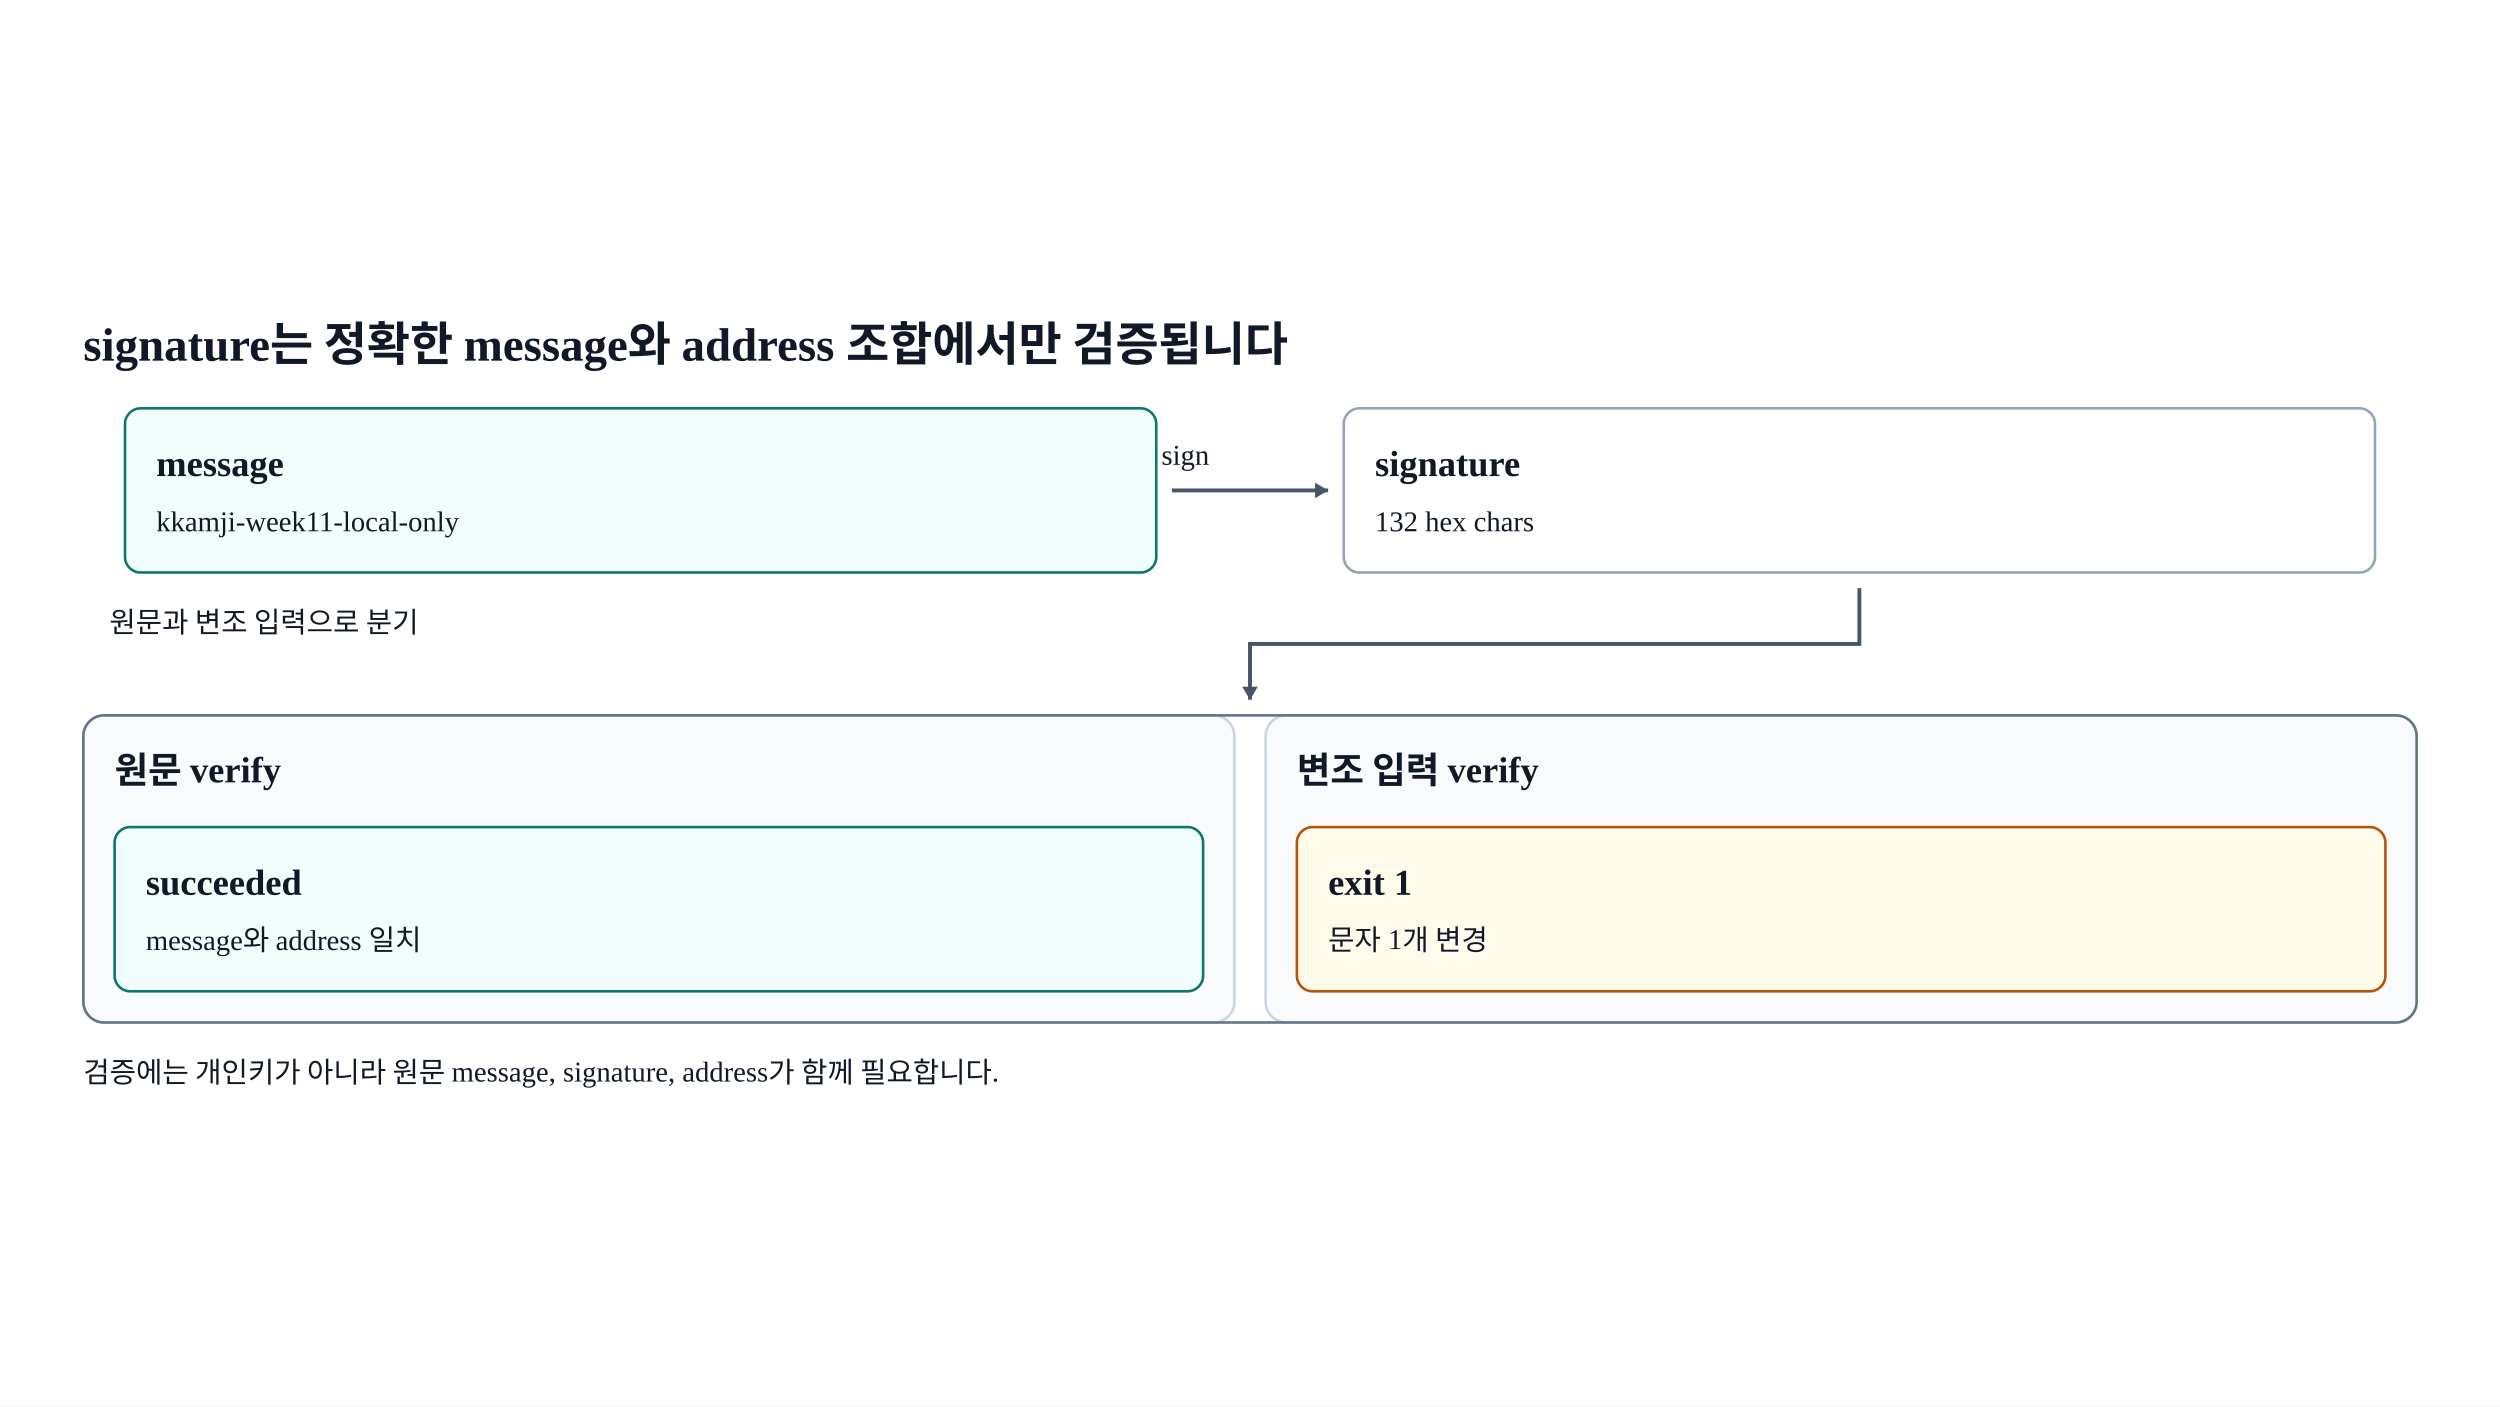
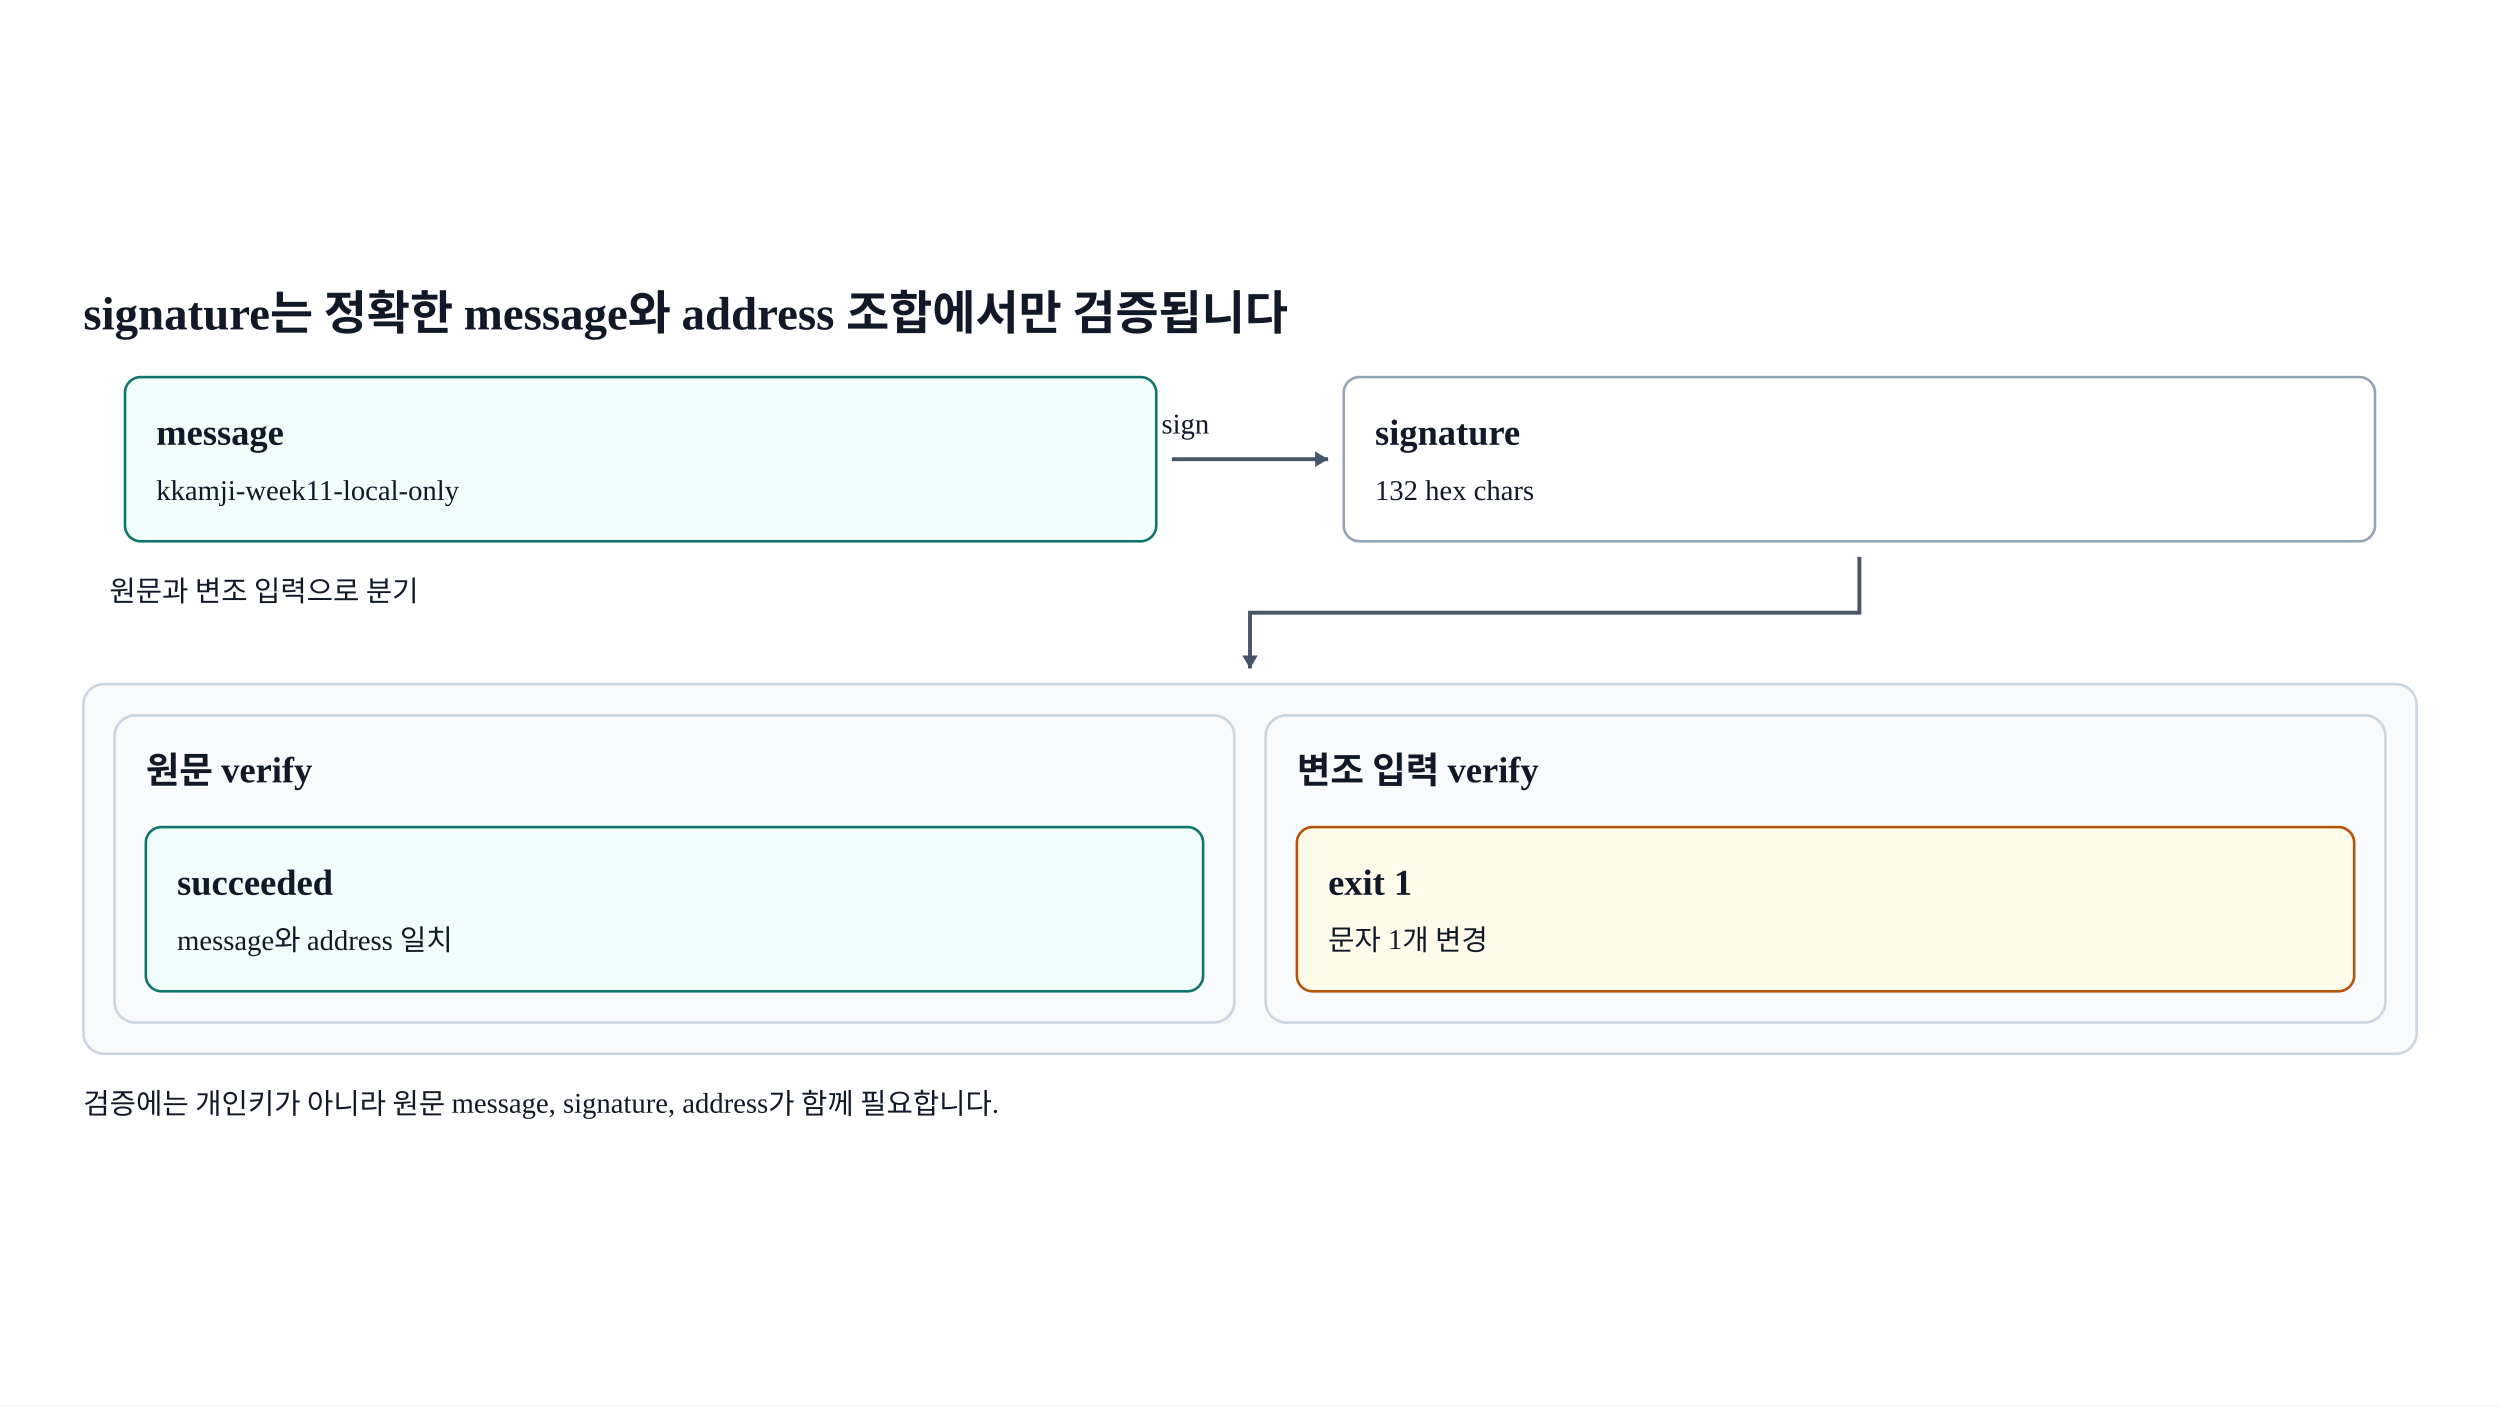
<svg xmlns="http://www.w3.org/2000/svg" class="sd-fhd-artwork" width="1920" height="1080" viewBox="0 0 1920 1080" aria-hidden="true" data-source-sha256="362a57e4f30a72e01c91454f5c7984a20fb01ddb681d7f931f754c15c1e64ab8">
  <rect x="0" y="0" width="1920" height="1080" fill="#fff" />
-   <rect data-source="root.0.2.0" x="64.000" y="549.400" width="884.000" height="235.900" rx="16" fill="#f8fafc" stroke="#cbd5e1" stroke-width="2" />
-   <rect data-source="root.0.2.1" x="972.000" y="549.400" width="884.000" height="235.900" rx="16" fill="#f8fafc" stroke="#cbd5e1" stroke-width="2" />
-   <rect data-source="root.0.2" x="64.000" y="549.400" width="1792.000" height="235.900" rx="16" fill="none" stroke="#64748b" stroke-width="2" />
-   <rect data-node="root.0.1.0" x="96.000" y="313.600" width="792.000" height="126.100" rx="12" fill="#f0fdfa" stroke="#0f766e" stroke-width="2" />
-   <rect data-node="root.0.1.2" x="1032.000" y="313.600" width="792.000" height="126.100" rx="12" fill="#fff" stroke="#94a3b8" stroke-width="2" />
-   <rect data-node="root.0.2.0.1.0" x="88.000" y="635.200" width="836.000" height="126.100" rx="12" fill="#f0fdfa" stroke="#0f766e" stroke-width="2" />
-   <rect data-node="root.0.2.1.1.0" x="996.000" y="635.200" width="836.000" height="126.100" rx="12" fill="#fffbeb" stroke="#b45309" stroke-width="2" />
-   <path data-edge="root.0.1.1" data-from="root.0.1.0" data-to="root.0.1.2" d="M 900.000 376.650 L 1020.000 376.650" fill="none" stroke="#475569" stroke-width="3" />
-   <polygon data-arrowhead="root.0.1.1" points="1020.000,376.650 1010.000,382.650 1010.000,370.650" fill="#475569" />
-   <path data-edge="root.0.1.3" data-from="root.0.1.2" data-to="root.0.2" d="M 1428.000 451.700 L 1428.000 494.550 L 960.000 494.550 L 960.000 537.400" fill="none" stroke="#475569" stroke-width="3" />
-   <polygon data-arrowhead="root.0.1.3" points="960.000,537.400 954.000,527.400 966.000,527.400" fill="#475569" />
-   <text data-source="root.0.0" x="64.000" y="277.000" font-size="36" font-weight="700" fill="#111827">signature는 정확한 message와 address 조합에서만 검증됩니다</text>
-   <text data-source="root.0.1.0" x="120.000" y="365.600" font-size="28" font-weight="700" fill="#111827">message</text>
-   <text data-source="root.0.1.0" x="120.000" y="408.000" font-size="22" font-weight="400" fill="#111827">kkamji-week11-local-only</text>
-   <text data-source="root.0.1.2" x="1056.000" y="365.600" font-size="28" font-weight="700" fill="#111827">signature</text>
-   <text data-source="root.0.1.2" x="1056.000" y="408.000" font-size="22" font-weight="400" fill="#111827">132 hex chars</text>
-   <text data-source="root.0.1.1" x="892.000" y="356.950" font-size="22" font-weight="400" fill="#111827">sign</text>
-   <text data-source="root.0.2.0.0" x="88.000" y="601.400" font-size="28" font-weight="700" fill="#111827">원문 verify</text>
-   <text data-source="root.0.2.0.1.0" x="112.000" y="687.200" font-size="28" font-weight="700" fill="#111827">succeeded</text>
-   <text data-source="root.0.2.0.1.0" x="112.000" y="729.600" font-size="22" font-weight="400" fill="#111827">message와 address 일치</text>
+   <rect data-source="root.0.2" x="64.000" y="525.400" width="1792.000" height="283.900" rx="16" fill="#f8fafc" stroke="#cbd5e1" stroke-width="2" />
+   <rect data-source="root.0.2.0" x="88.000" y="549.400" width="860.000" height="235.900" rx="16" fill="#f8fafc" stroke="#cbd5e1" stroke-width="2" />
+   <rect data-source="root.0.2.1" x="972.000" y="549.400" width="860.000" height="235.900" rx="16" fill="#f8fafc" stroke="#cbd5e1" stroke-width="2" />
+   <rect data-node="root.0.1.0" x="96.000" y="289.600" width="792.000" height="126.100" rx="12" fill="#f0fdfa" stroke="#0f766e" stroke-width="2" />
+   <rect data-node="root.0.1.2" x="1032.000" y="289.600" width="792.000" height="126.100" rx="12" fill="#fff" stroke="#94a3b8" stroke-width="2" />
+   <rect data-node="root.0.2.0.1.0" x="112.000" y="635.200" width="812.000" height="126.100" rx="12" fill="#f0fdfa" stroke="#0f766e" stroke-width="2" />
+   <rect data-node="root.0.2.1.1.0" x="996.000" y="635.200" width="812.000" height="126.100" rx="12" fill="#fffbeb" stroke="#b45309" stroke-width="2" />
+   <path data-edge="root.0.1.1" data-from="root.0.1.0" data-to="root.0.1.2" d="M 900.000 352.650 L 1020.000 352.650" fill="none" stroke="#475569" stroke-width="3" />
+   <polygon data-arrowhead="root.0.1.1" points="1020.000,352.650 1010.000,358.650 1010.000,346.650" fill="#475569" />
+   <path data-edge="root.0.1.3" data-from="root.0.1.2" data-to="root.0.2" d="M 1428.000 427.700 L 1428.000 470.550 L 960.000 470.550 L 960.000 513.400" fill="none" stroke="#475569" stroke-width="3" />
+   <polygon data-arrowhead="root.0.1.3" points="960.000,513.400 954.000,503.400 966.000,503.400" fill="#475569" />
+   <text data-source="root.0.0" x="64.000" y="253.000" font-size="36" font-weight="700" fill="#111827">signature는 정확한 message와 address 조합에서만 검증됩니다</text>
+   <text data-source="root.0.1.0" x="120.000" y="341.600" font-size="28" font-weight="700" fill="#111827">message</text>
+   <text data-source="root.0.1.0" x="120.000" y="384.000" font-size="22" font-weight="400" fill="#111827">kkamji-week11-local-only</text>
+   <text data-source="root.0.1.2" x="1056.000" y="341.600" font-size="28" font-weight="700" fill="#111827">signature</text>
+   <text data-source="root.0.1.2" x="1056.000" y="384.000" font-size="22" font-weight="400" fill="#111827">132 hex chars</text>
+   <text data-source="root.0.1.1" x="892.000" y="332.950" font-size="22" font-weight="400" fill="#111827">sign</text>
+   <text data-source="root.0.2.0.0" x="112.000" y="601.400" font-size="28" font-weight="700" fill="#111827">원문 verify</text>
+   <text data-source="root.0.2.0.1.0" x="136.000" y="687.200" font-size="28" font-weight="700" fill="#111827">succeeded</text>
+   <text data-source="root.0.2.0.1.0" x="136.000" y="729.600" font-size="22" font-weight="400" fill="#111827">message와 address 일치</text>
  <text data-source="root.0.2.1.0" x="996.000" y="601.400" font-size="28" font-weight="700" fill="#111827">변조 입력 verify</text>
  <text data-source="root.0.2.1.1.0" x="1020.000" y="687.200" font-size="28" font-weight="700" fill="#111827">exit 1</text>
  <text data-source="root.0.2.1.1.0" x="1020.000" y="729.600" font-size="22" font-weight="400" fill="#111827">문자 1개 변경</text>
-   <text data-source="root.0.3" x="64.000" y="831.300" font-size="22" font-weight="400" fill="#111827">검증에는 개인키가 아니라 원문 message, signature, address가 함께 필요합니다.</text>
-   <text data-source="root.0.1.3" x="84.000" y="485.700" font-size="22" font-weight="400" fill="#111827">원문과 변조 입력으로 분기</text>
+   <text data-source="root.0.3" x="64.000" y="855.300" font-size="22" font-weight="400" fill="#111827">검증에는 개인키가 아니라 원문 message, signature, address가 함께 필요합니다.</text>
+   <text data-source="root.0.1.3" x="84.000" y="461.700" font-size="22" font-weight="400" fill="#111827">원문과 변조 입력으로 분기</text>
</svg>
